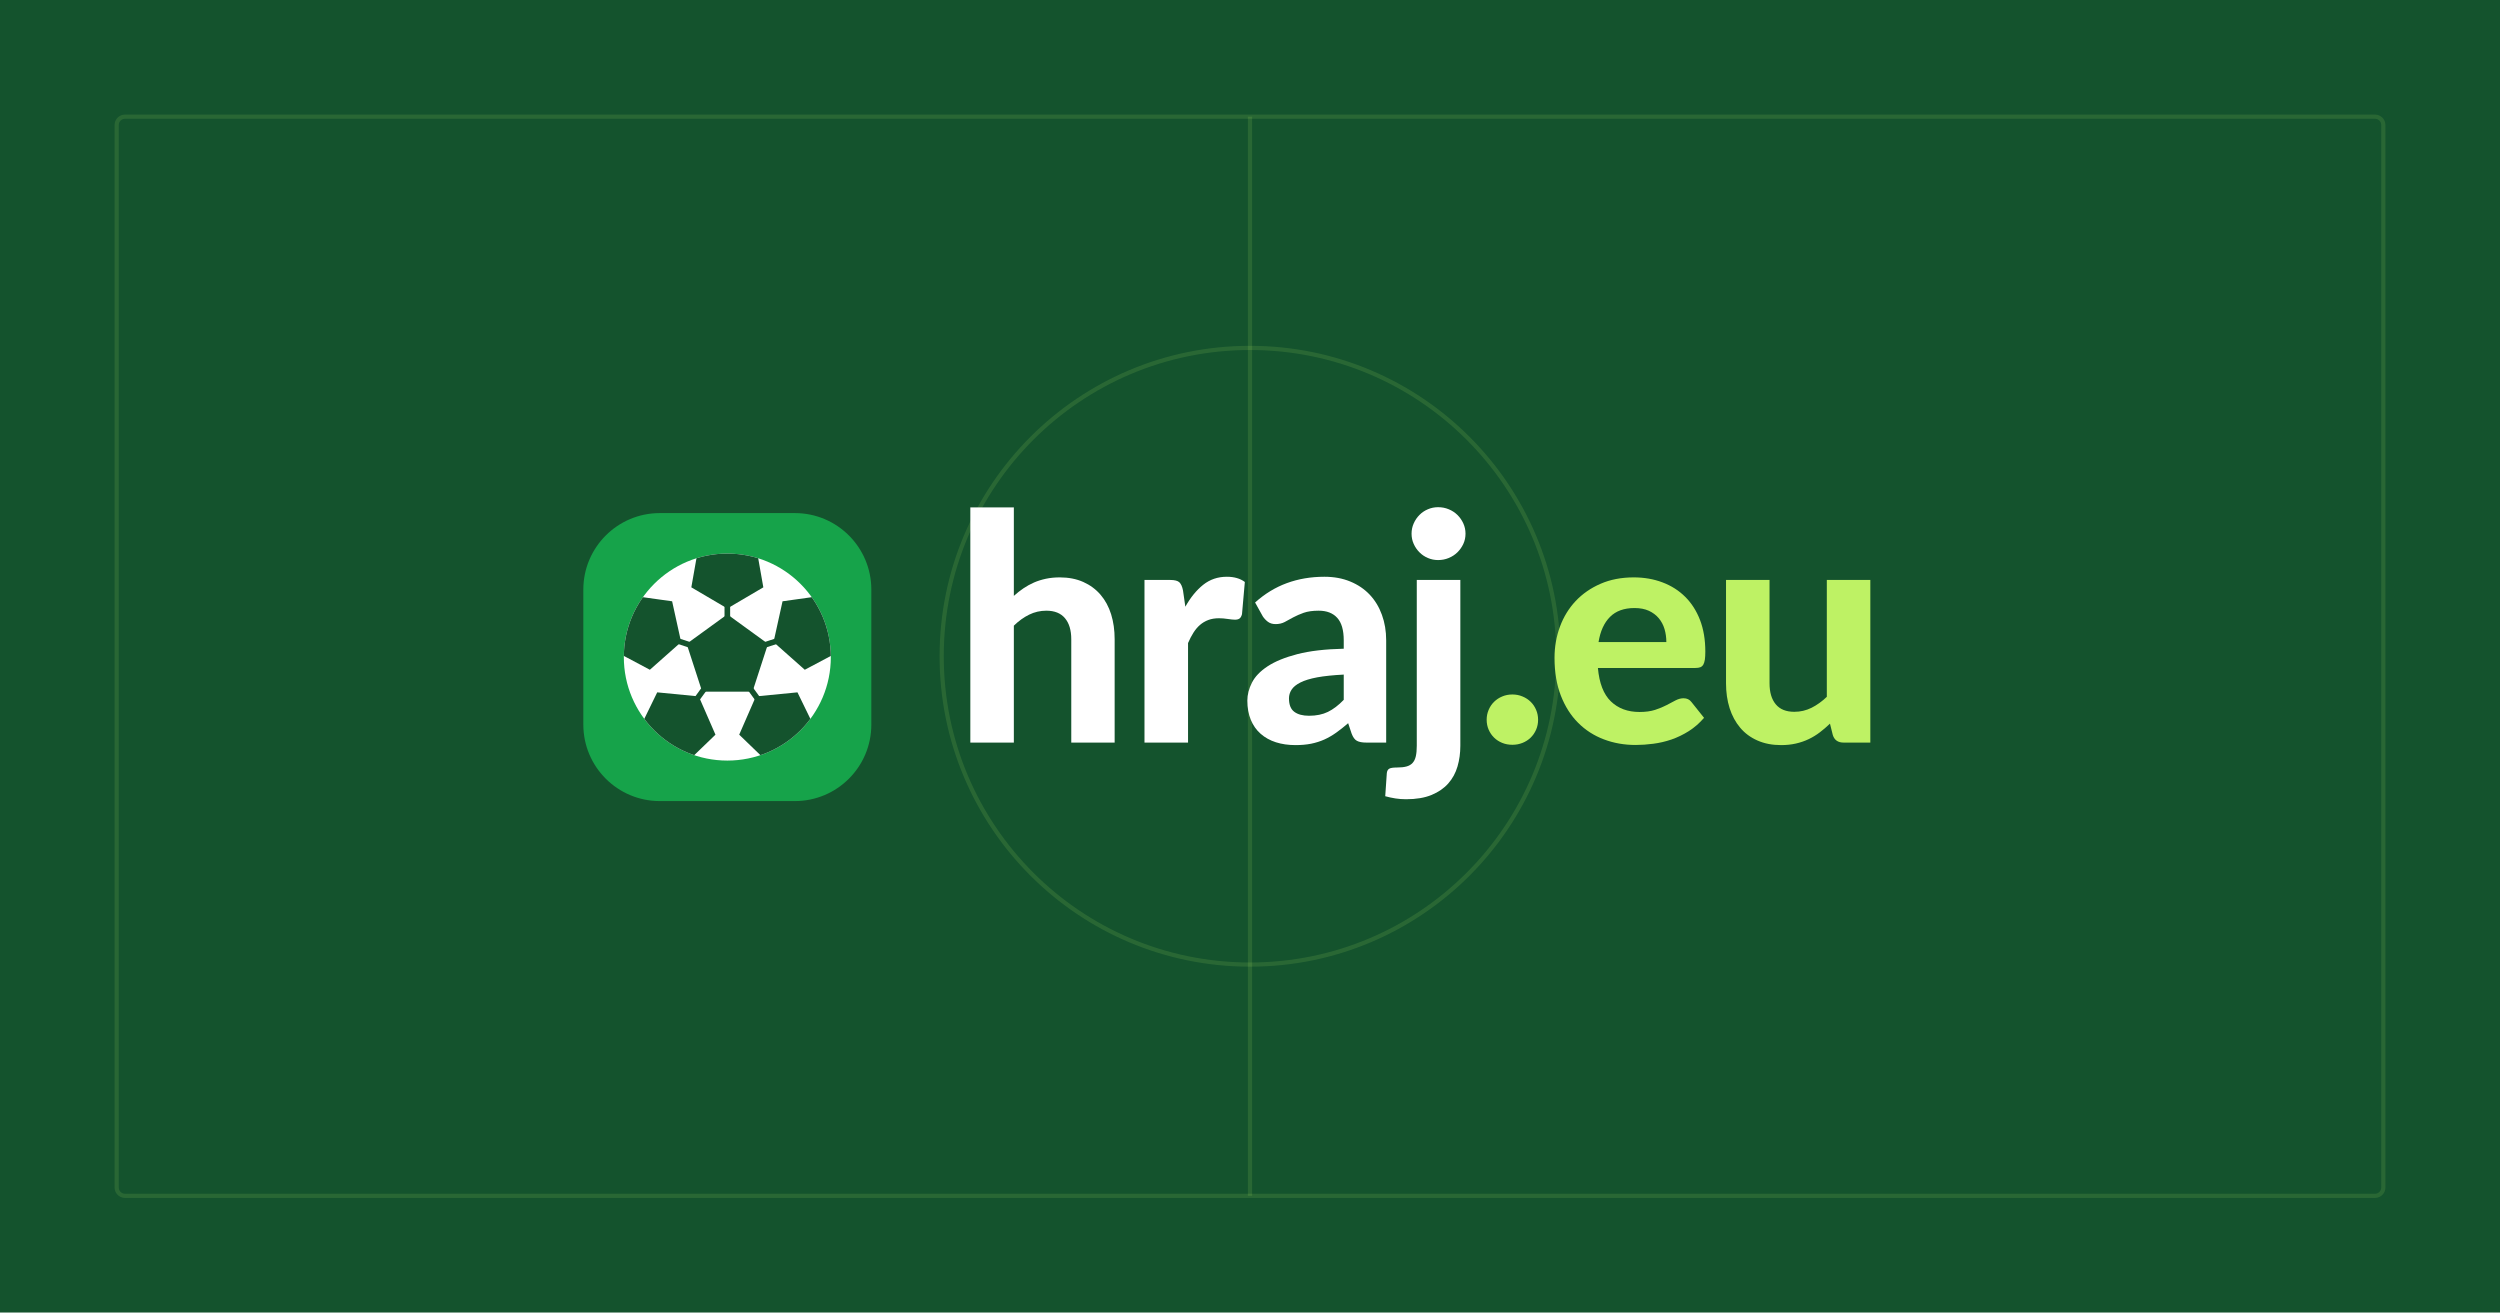
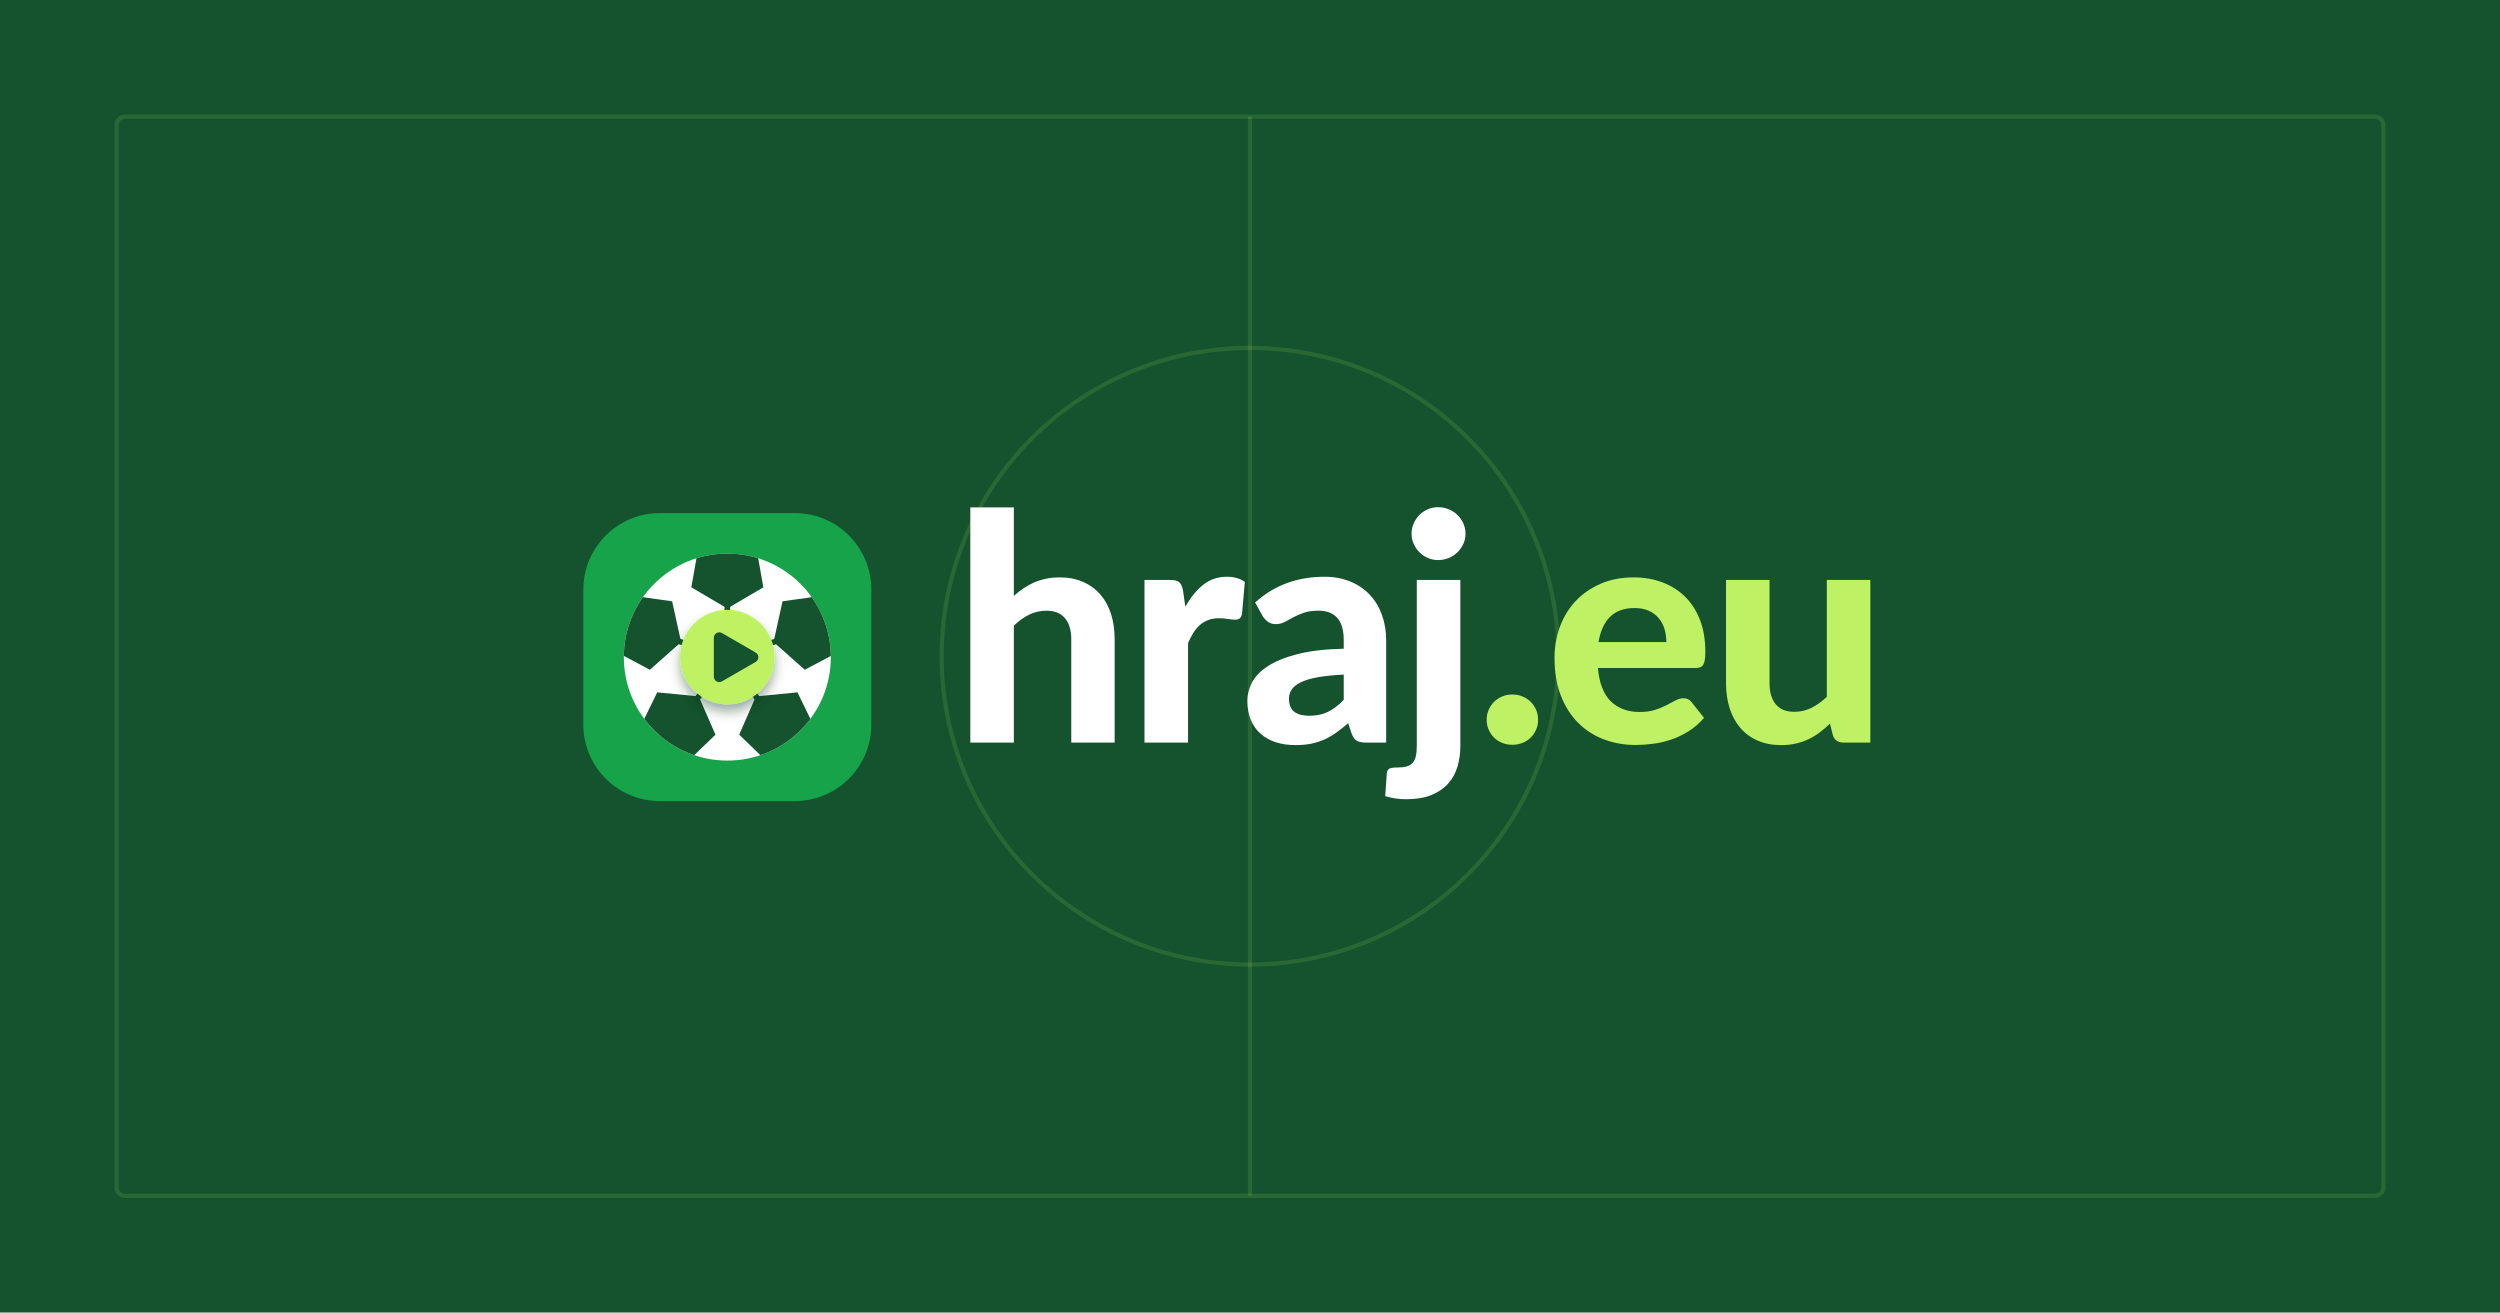
<svg xmlns="http://www.w3.org/2000/svg" width="1200" height="630" viewBox="0 0 1200 630" role="img" aria-label="hraj.eu">
  <rect width="1200" height="630" fill="#14532d" />
  <g fill="none" stroke="#bef264" stroke-opacity=".13" stroke-width="2">
    <rect x="56" y="56" width="1088" height="518" rx="4" />
    <path d="M600 56V574" />
    <circle cx="600" cy="315" r="148" />
  </g>
  <g transform="translate(280 229) scale(2.16)">
    <g transform="translate(0 8)">
      <rect width="64" height="64" rx="17" fill="#16a34a" />
      <defs>
+         <filter id="play-shadow" x="-50%" y="-40%" width="200%" height="200%" color-interpolation-filters="sRGB">
+           <feDropShadow dx="0" dy="1.6" stdDeviation="1.3" flood-color="#052e16" flood-opacity=".4" />
+         </filter>
        <clipPath id="ball-boundary">
          <circle cx="32" cy="32" r="23" />
        </clipPath>
      </defs>
      <circle cx="32" cy="32" r="23" fill="#fff" />
      <g clip-path="url(#ball-boundary)" fill="#14532d">
        <path d="M32 22.5 41.04 29.06 37.59 39.69H26.41L22.96 29.06Z" />
        <g id="ball-panel">
          <path d="M25.5 8h13L40 16.5 32 21.2 24 16.5Z" />
          <path d="M32 20.5v3" fill="none" stroke="#14532d" stroke-width="1.25" />
        </g>
        <use href="#ball-panel" transform="rotate(72 32 32)" />
        <use href="#ball-panel" transform="rotate(144 32 32)" />
        <use href="#ball-panel" transform="rotate(216 32 32)" />
        <use href="#ball-panel" transform="rotate(288 32 32)" />
      </g>
+       <g id="play-button">
+         <circle cx="32" cy="32" r="10.5" fill="#bef264" filter="url(#play-shadow)" />
+         <path d="M29 27.7a1.2 1.2 0 0 1 1.8-1.04l7.5 4.33a1.2 1.2 0 0 1 0 2.08l-7.5 4.33A1.2 1.2 0 0 1 29 36.36Z" fill="#14532d" />
+       </g>
    </g>
    <path fill="#ffffff" d="M95.67 26.4Q96.69 25.48 97.79 24.73Q98.9 23.98 100.14 23.43Q101.39 22.89 102.81 22.59Q104.23 22.29 105.87 22.29Q108.82 22.29 111.1 23.31Q113.38 24.33 114.94 26.15Q116.5 27.97 117.29 30.5Q118.07 33.02 118.07 36.04V59H108.43V36.04Q108.43 33.02 107.03 31.36Q105.63 29.69 102.89 29.69Q100.86 29.69 99.07 30.57Q97.29 31.44 95.67 33.02V59H86V6.73H95.67Z" />
    <path fill="#ffffff" d="M133.78 28.81Q135.5 25.73 137.74 23.94Q139.99 22.15 143 22.15Q145.46 22.15 147 23.31L146.37 30.46Q146.19 31.16 145.82 31.43Q145.46 31.69 144.82 31.69Q144.26 31.69 143.21 31.53Q142.16 31.37 141.25 31.37Q139.92 31.37 138.88 31.76Q137.85 32.15 137.04 32.85Q136.23 33.55 135.59 34.56Q134.94 35.58 134.38 36.88V59H124.7V22.86H130.42Q131.89 22.86 132.45 23.38Q133.01 23.91 133.26 25.2Z" />
    <path fill="#ffffff" d="M168.98 43.89Q165.44 44.07 163.09 44.5Q160.74 44.94 159.36 45.64Q157.97 46.34 157.39 47.24Q156.81 48.13 156.81 49.18Q156.81 51.29 157.99 52.16Q159.16 53.04 161.27 53.04Q163.69 53.04 165.46 52.18Q167.23 51.32 168.98 49.5ZM149.28 27.87Q152.47 24.99 156.32 23.57Q160.18 22.15 164.67 22.15Q167.89 22.15 170.43 23.21Q172.98 24.26 174.75 26.13Q176.52 28.01 177.46 30.6Q178.41 33.2 178.41 36.28V59H173.99Q172.63 59 171.91 58.61Q171.19 58.23 170.73 57L169.96 54.69Q168.59 55.88 167.31 56.79Q166.03 57.7 164.67 58.32Q163.3 58.93 161.74 59.25Q160.18 59.56 158.25 59.56Q155.87 59.56 153.9 58.93Q151.94 58.3 150.52 57.05Q149.1 55.81 148.33 53.95Q147.56 52.09 147.56 49.67Q147.56 47.68 148.58 45.68Q149.59 43.68 152.06 42.05Q154.54 40.42 158.65 39.35Q162.77 38.28 168.98 38.14V36.28Q168.98 32.88 167.54 31.29Q166.1 29.69 163.41 29.69Q161.41 29.69 160.07 30.16Q158.74 30.64 157.74 31.18Q156.74 31.72 155.87 32.2Q154.99 32.67 153.83 32.67Q152.82 32.67 152.13 32.16Q151.45 31.65 150.99 30.95Z" />
    <path fill="#ffffff" d="M194.89 22.86V59.7Q194.89 62.16 194.26 64.31Q193.63 66.47 192.21 68.08Q190.79 69.69 188.49 70.64Q186.19 71.59 182.83 71.59Q181.57 71.59 180.46 71.41Q179.36 71.24 178.2 70.92L178.55 65.8Q178.62 65.1 179.06 64.82Q179.5 64.54 180.79 64.54Q182.09 64.54 182.93 64.31Q183.77 64.08 184.28 63.52Q184.79 62.96 185 62.03Q185.21 61.1 185.21 59.7V22.86ZM196.04 12.58Q196.04 13.81 195.55 14.86Q195.06 15.91 194.24 16.72Q193.41 17.53 192.31 17.98Q191.21 18.44 189.94 18.44Q188.75 18.44 187.68 17.98Q186.61 17.53 185.81 16.72Q185 15.91 184.53 14.86Q184.05 13.81 184.05 12.58Q184.05 11.36 184.53 10.29Q185 9.22 185.81 8.41Q186.61 7.6 187.68 7.15Q188.75 6.69 189.94 6.69Q191.21 6.69 192.31 7.15Q193.41 7.6 194.24 8.41Q195.06 9.22 195.55 10.29Q196.04 11.36 196.04 12.58Z" />
    <path fill="#bef264" d="M200.74 53.92Q200.74 52.76 201.18 51.73Q201.62 50.69 202.39 49.94Q203.16 49.18 204.2 48.75Q205.23 48.31 206.46 48.31Q207.65 48.31 208.7 48.75Q209.75 49.18 210.52 49.94Q211.29 50.69 211.73 51.73Q212.17 52.76 212.17 53.92Q212.17 55.11 211.73 56.13Q211.29 57.14 210.52 57.9Q209.75 58.65 208.7 59.07Q207.65 59.49 206.46 59.49Q205.23 59.49 204.2 59.07Q203.16 58.65 202.39 57.9Q201.62 57.14 201.18 56.13Q200.74 55.11 200.74 53.92Z" />
    <path fill="#bef264" d="M240.67 36.67Q240.67 35.16 240.27 33.79Q239.87 32.43 238.99 31.37Q238.11 30.32 236.78 29.71Q235.45 29.1 233.59 29.1Q230.12 29.1 228.16 31.06Q226.19 33.02 225.6 36.67ZM225.46 42.42Q225.91 47.5 228.35 49.85Q230.79 52.2 234.71 52.2Q236.71 52.2 238.17 51.73Q239.62 51.25 240.73 50.67Q241.83 50.1 242.72 49.62Q243.62 49.15 244.49 49.15Q245.62 49.15 246.25 49.99L249.05 53.5Q247.51 55.28 245.65 56.46Q243.79 57.63 241.8 58.32Q239.8 59 237.76 59.26Q235.73 59.53 233.84 59.53Q230.05 59.53 226.77 58.28Q223.49 57.04 221.06 54.6Q218.62 52.16 217.22 48.55Q215.82 44.94 215.82 40.17Q215.82 36.49 217.03 33.23Q218.24 29.97 220.51 27.55Q222.79 25.13 226.05 23.71Q229.31 22.29 233.42 22.29Q236.89 22.29 239.81 23.4Q242.74 24.5 244.86 26.61Q246.98 28.71 248.16 31.78Q249.33 34.84 249.33 38.77Q249.33 39.86 249.23 40.56Q249.12 41.26 248.88 41.68Q248.63 42.1 248.21 42.26Q247.79 42.42 247.12 42.42Z" />
    <path fill="#bef264" d="M286 22.86V59H280.04Q278.19 59 277.66 57.32L277.03 54.79Q275.94 55.84 274.78 56.72Q273.63 57.6 272.31 58.23Q271 58.86 269.47 59.21Q267.95 59.56 266.16 59.56Q263.22 59.56 260.92 58.54Q258.62 57.53 257.08 55.7Q255.54 53.88 254.73 51.36Q253.93 48.83 253.93 45.82V22.86H263.6V45.82Q263.6 48.83 264.99 50.5Q266.37 52.16 269.11 52.16Q271.14 52.16 272.93 51.27Q274.71 50.38 276.33 48.83V22.86Z" />
  </g>
</svg>
